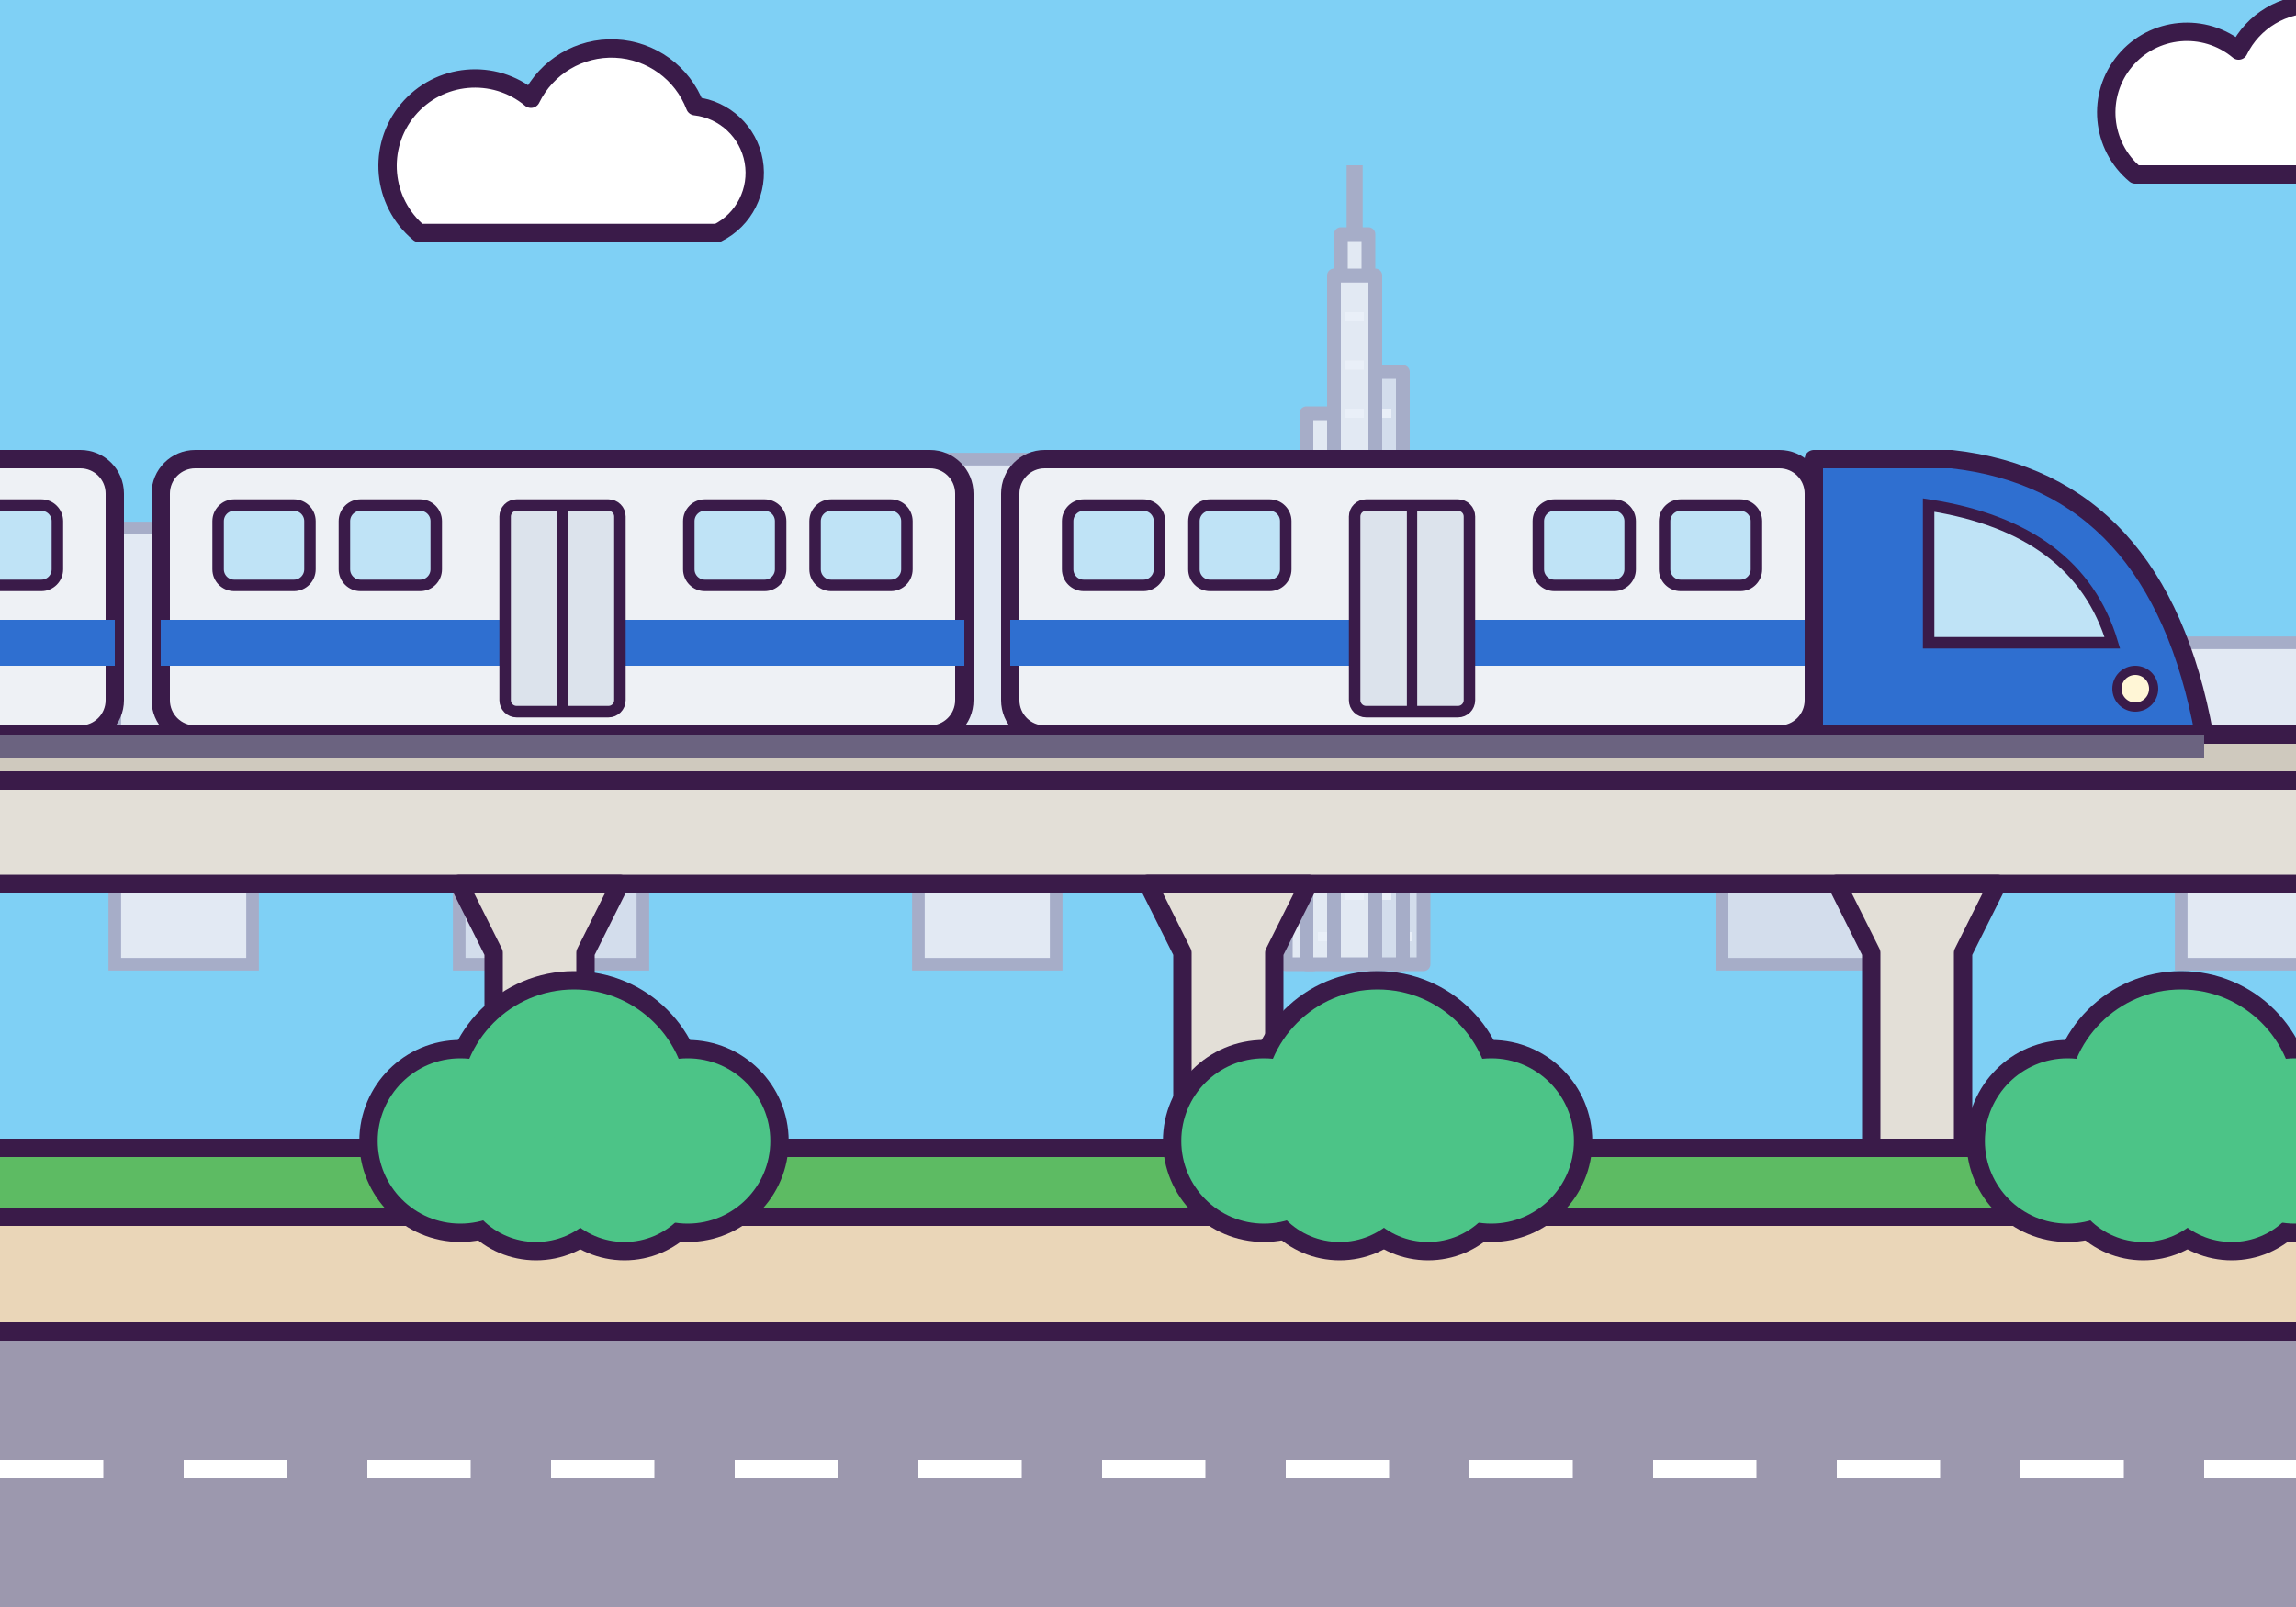
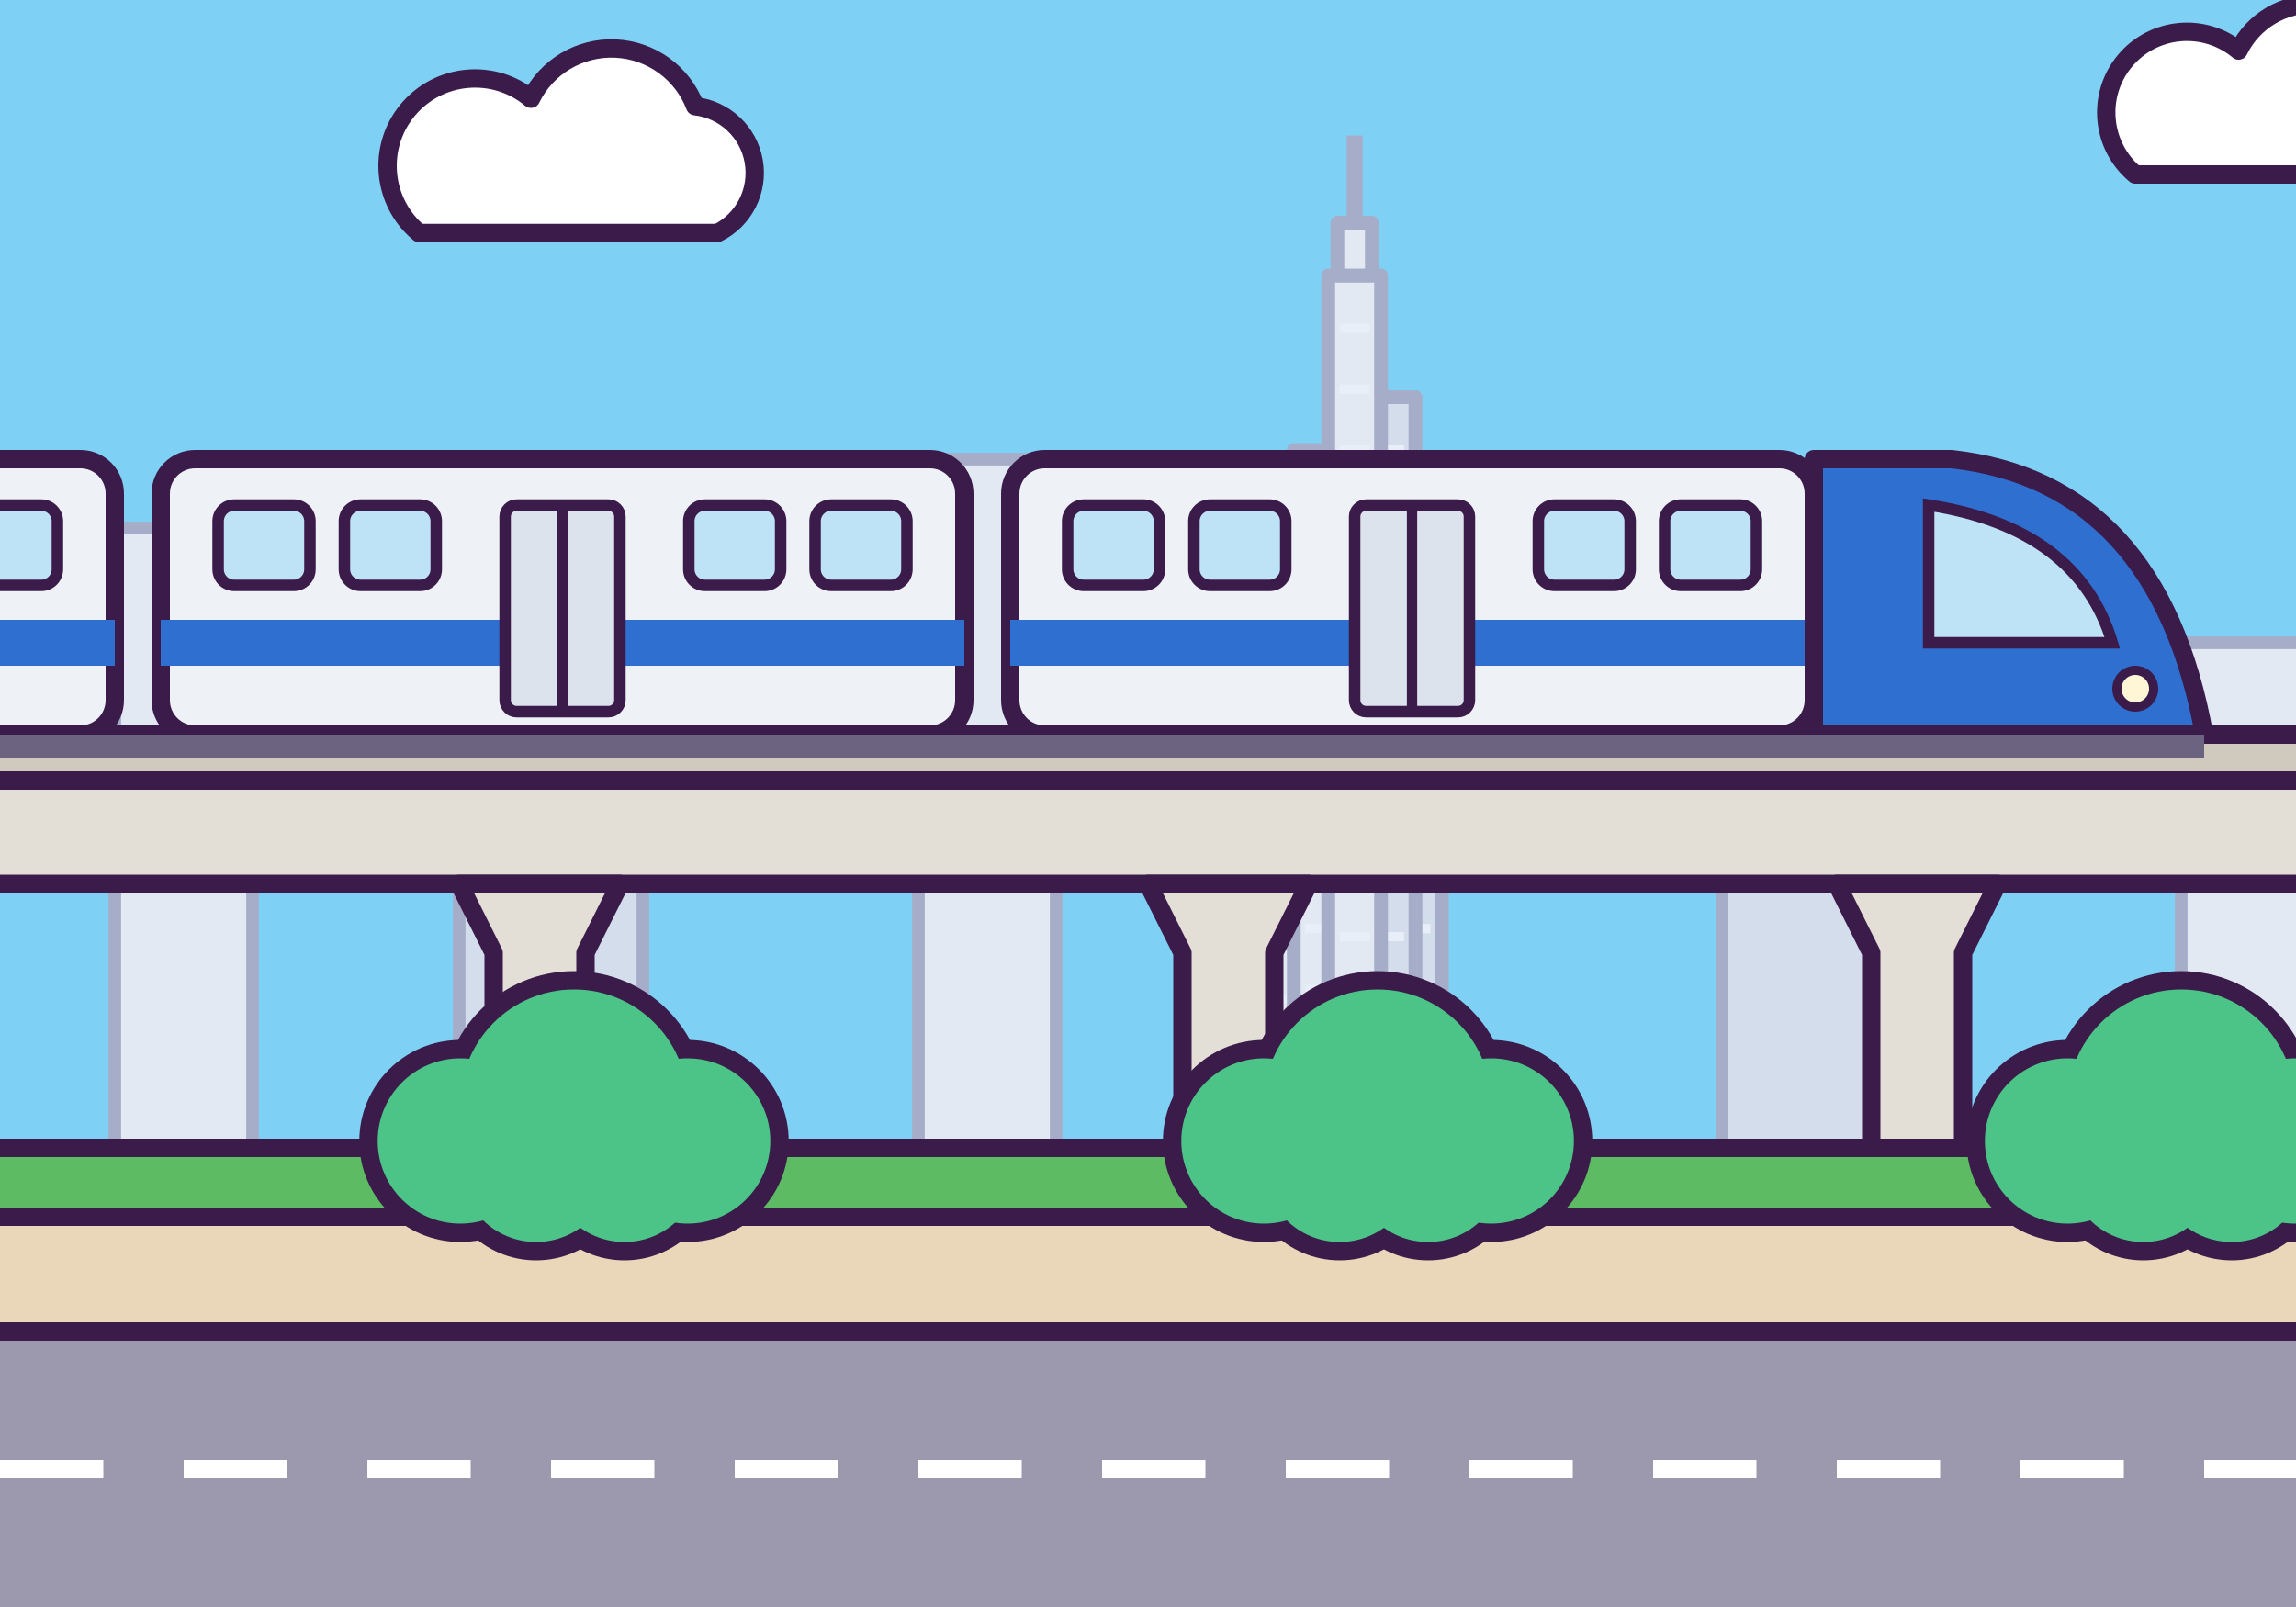
<svg xmlns="http://www.w3.org/2000/svg" viewBox="0 0 200 140" preserveAspectRatio="xMidYMax meet" overflow="visible">
  <rect x="-400" y="-300" width="1000" height="600" fill="#7FD0F5" />
  <g class="tp tp-cloud">
    <path transform="translate(30 6) scale(0.65)" d="M10 22 h40 a9 9 0 0 0 -3 -17 a12 12 0 0 0 -22 -1 a8 8 0 0 0 -15 18z" fill="#fff" stroke="#3A1B49" stroke-width="2.46" stroke-linejoin="round" />
  </g>
  <g class="tp tp-cloud">
    <path transform="translate(180 2) scale(0.6)" d="M10 22 h40 a9 9 0 0 0 -3 -17 a12 12 0 0 0 -22 -1 a8 8 0 0 0 -15 18z" fill="#fff" stroke="#3A1B49" stroke-width="2.67" stroke-linejoin="round" />
  </g>
  <g class="tp tp-cloud">
    <path transform="translate(-110 10) scale(0.7)" d="M10 22 h40 a9 9 0 0 0 -3 -17 a12 12 0 0 0 -22 -1 a8 8 0 0 0 -15 18z" fill="#fff" stroke="#3A1B49" stroke-width="2.29" stroke-linejoin="round" />
  </g>
-   <rect x="-160" y="44" width="14" height="40" fill="#D3DDEC" stroke="#A6ADC8" stroke-width="1.1" />
-   <rect x="-130" y="54" width="12" height="30" fill="#E2E9F3" stroke="#A6ADC8" stroke-width="1.1" />
-   <rect x="-100" y="38" width="16" height="46" fill="#D3DDEC" stroke="#A6ADC8" stroke-width="1.1" />
-   <rect x="-60" y="50" width="12" height="34" fill="#E2E9F3" stroke="#A6ADC8" stroke-width="1.1" />
-   <rect x="-30" y="58" width="14" height="26" fill="#D3DDEC" stroke="#A6ADC8" stroke-width="1.1" />
-   <rect x="10" y="46" width="12" height="38" fill="#E2E9F3" stroke="#A6ADC8" stroke-width="1.1" />
-   <rect x="40" y="54" width="16" height="30" fill="#D3DDEC" stroke="#A6ADC8" stroke-width="1.1" />
-   <rect x="80" y="40" width="12" height="44" fill="#E2E9F3" stroke="#A6ADC8" stroke-width="1.1" />
-   <rect x="150" y="50" width="14" height="34" fill="#D3DDEC" stroke="#A6ADC8" stroke-width="1.1" />
-   <rect x="190" y="56" width="12" height="28" fill="#E2E9F3" stroke="#A6ADC8" stroke-width="1.1" />
-   <rect x="230" y="44" width="16" height="40" fill="#D3DDEC" stroke="#A6ADC8" stroke-width="1.1" />
-   <rect x="270" y="54" width="12" height="30" fill="#E2E9F3" stroke="#A6ADC8" stroke-width="1.1" />
-   <rect x="112" y="49.2" width="2.4" height="34.8" fill="#E2E9F3" stroke="#A6ADC8" stroke-width="1.2" stroke-linejoin="round" />
-   <path d="M113 52.8 h0.4" stroke="#E9EFF8" stroke-width=".8" />
-   <path d="M113 57 h0.4" stroke="#E9EFF8" stroke-width=".8" />
-   <path d="M113 61.2 h0.4" stroke="#E9EFF8" stroke-width=".8" />
-   <path d="M113 65.4 h0.4" stroke="#E9EFF8" stroke-width=".8" />
-   <path d="M113 69.6 h0.4" stroke="#E9EFF8" stroke-width=".8" />
-   <path d="M113 73.8 h0.4" stroke="#E9EFF8" stroke-width=".8" />
-   <path d="M113 78 h0.4" stroke="#E9EFF8" stroke-width=".8" />
-   <rect x="121.6" y="44.4" width="2.4" height="39.6" fill="#D3DDEC" stroke="#A6ADC8" stroke-width="1.2" stroke-linejoin="round" />
-   <path d="M122.6 48 h0.4" stroke="#E9EFF8" stroke-width=".8" />
-   <path d="M122.6 52.2 h0.4" stroke="#E9EFF8" stroke-width=".8" />
-   <path d="M122.6 56.4 h0.4" stroke="#E9EFF8" stroke-width=".8" />
-   <path d="M122.6 60.6 h0.4" stroke="#E9EFF8" stroke-width=".8" />
-   <path d="M122.6 64.8 h0.4" stroke="#E9EFF8" stroke-width=".8" />
-   <path d="M122.6 69 h0.4" stroke="#E9EFF8" stroke-width=".8" />
-   <path d="M122.6 73.2 h0.4" stroke="#E9EFF8" stroke-width=".8" />
-   <path d="M122.6 77.4 h0.4" stroke="#E9EFF8" stroke-width=".8" />
-   <path d="M122.6 81.6 h0.4" stroke="#E9EFF8" stroke-width=".8" />
-   <rect x="113.8" y="36" width="3" height="48" fill="#E2E9F3" stroke="#A6ADC8" stroke-width="1.2" stroke-linejoin="round" />
-   <path d="M114.8 39.6 h1" stroke="#E9EFF8" stroke-width=".8" />
-   <path d="M114.8 43.8 h1" stroke="#E9EFF8" stroke-width=".8" />
-   <path d="M114.8 48 h1" stroke="#E9EFF8" stroke-width=".8" />
-   <path d="M114.8 52.2 h1" stroke="#E9EFF8" stroke-width=".8" />
-   <path d="M114.8 56.4 h1" stroke="#E9EFF8" stroke-width=".8" />
-   <path d="M114.8 60.6 h1" stroke="#E9EFF8" stroke-width=".8" />
-   <path d="M114.8 64.8 h1" stroke="#E9EFF8" stroke-width=".8" />
-   <path d="M114.8 69 h1" stroke="#E9EFF8" stroke-width=".8" />
-   <path d="M114.8 73.2 h1" stroke="#E9EFF8" stroke-width=".8" />
-   <path d="M114.8 77.4 h1" stroke="#E9EFF8" stroke-width=".8" />
-   <path d="M114.8 81.6 h1" stroke="#E9EFF8" stroke-width=".8" />
-   <rect x="119.2" y="32.4" width="3" height="51.6" fill="#D3DDEC" stroke="#A6ADC8" stroke-width="1.2" stroke-linejoin="round" />
-   <path d="M120.2 36 h1" stroke="#E9EFF8" stroke-width=".8" />
-   <path d="M120.2 40.2 h1" stroke="#E9EFF8" stroke-width=".8" />
-   <path d="M120.2 44.4 h1" stroke="#E9EFF8" stroke-width=".8" />
-   <path d="M120.2 48.6 h1" stroke="#E9EFF8" stroke-width=".8" />
-   <path d="M120.2 52.8 h1" stroke="#E9EFF8" stroke-width=".8" />
-   <path d="M120.2 57 h1" stroke="#E9EFF8" stroke-width=".8" />
-   <path d="M120.2 61.2 h1" stroke="#E9EFF8" stroke-width=".8" />
-   <path d="M120.2 65.4 h1" stroke="#E9EFF8" stroke-width=".8" />
-   <path d="M120.2 69.6 h1" stroke="#E9EFF8" stroke-width=".8" />
-   <path d="M120.2 73.8 h1" stroke="#E9EFF8" stroke-width=".8" />
-   <path d="M120.2 78 h1" stroke="#E9EFF8" stroke-width=".8" />
-   <rect x="116.2" y="24" width="3.6" height="60" fill="#E2E9F3" stroke="#A6ADC8" stroke-width="1.2" stroke-linejoin="round" />
-   <path d="M117.2 27.6 h1.6" stroke="#E9EFF8" stroke-width=".8" />
-   <path d="M117.2 31.8 h1.6" stroke="#E9EFF8" stroke-width=".8" />
-   <path d="M117.2 36 h1.6" stroke="#E9EFF8" stroke-width=".8" />
-   <path d="M117.2 40.2 h1.6" stroke="#E9EFF8" stroke-width=".8" />
-   <path d="M117.2 44.4 h1.6" stroke="#E9EFF8" stroke-width=".8" />
-   <path d="M117.2 48.6 h1.6" stroke="#E9EFF8" stroke-width=".8" />
-   <path d="M117.2 52.8 h1.6" stroke="#E9EFF8" stroke-width=".8" />
-   <path d="M117.2 57 h1.6" stroke="#E9EFF8" stroke-width=".8" />
-   <path d="M117.2 61.2 h1.6" stroke="#E9EFF8" stroke-width=".8" />
-   <path d="M117.2 65.4 h1.6" stroke="#E9EFF8" stroke-width=".8" />
-   <path d="M117.2 69.6 h1.6" stroke="#E9EFF8" stroke-width=".8" />
-   <path d="M117.2 73.8 h1.6" stroke="#E9EFF8" stroke-width=".8" />
-   <path d="M117.2 78 h1.6" stroke="#E9EFF8" stroke-width=".8" />
-   <rect x="116.8" y="20.4" width="2.4" height="3.6" fill="#E2E9F3" stroke="#A6ADC8" stroke-width="1.2" stroke-linejoin="round" />
-   <path d="M118 20.4 V14.4" stroke="#A6ADC8" stroke-width="1.4" stroke-linejoin="round" />
+   <rect x="-160" y="44" width="14" height="56" fill="#D3DDEC" stroke="#A6ADC8" stroke-width="1.1" />
+   <rect x="-130" y="54" width="12" height="46" fill="#E2E9F3" stroke="#A6ADC8" stroke-width="1.1" />
+   <rect x="-100" y="38" width="16" height="62" fill="#D3DDEC" stroke="#A6ADC8" stroke-width="1.1" />
+   <rect x="-60" y="50" width="12" height="50" fill="#E2E9F3" stroke="#A6ADC8" stroke-width="1.1" />
+   <rect x="-30" y="58" width="14" height="42" fill="#D3DDEC" stroke="#A6ADC8" stroke-width="1.1" />
+   <rect x="10" y="46" width="12" height="54" fill="#E2E9F3" stroke="#A6ADC8" stroke-width="1.1" />
+   <rect x="40" y="54" width="16" height="46" fill="#D3DDEC" stroke="#A6ADC8" stroke-width="1.1" />
+   <rect x="80" y="40" width="12" height="60" fill="#E2E9F3" stroke="#A6ADC8" stroke-width="1.1" />
+   <rect x="150" y="50" width="14" height="50" fill="#D3DDEC" stroke="#A6ADC8" stroke-width="1.1" />
+   <rect x="190" y="56" width="12" height="44" fill="#E2E9F3" stroke="#A6ADC8" stroke-width="1.1" />
+   <rect x="230" y="44" width="16" height="56" fill="#D3DDEC" stroke="#A6ADC8" stroke-width="1.1" />
+   <rect x="270" y="54" width="12" height="46" fill="#E2E9F3" stroke="#A6ADC8" stroke-width="1.1" />
+   <rect x="110.4" y="55.9" width="3" height="44.1" fill="#E2E9F3" stroke="#A6ADC8" stroke-width="1.2" stroke-linejoin="round" />
+   <path d="M111.4 60.5 h1" stroke="#E9EFF8" stroke-width=".8" />
+   <path d="M111.4 65.8 h1" stroke="#E9EFF8" stroke-width=".8" />
+   <path d="M111.4 71.1 h1" stroke="#E9EFF8" stroke-width=".8" />
+   <path d="M111.4 76.4 h1" stroke="#E9EFF8" stroke-width=".8" />
+   <path d="M111.4 81.7 h1" stroke="#E9EFF8" stroke-width=".8" />
+   <path d="M111.4 87 h1" stroke="#E9EFF8" stroke-width=".8" />
+   <path d="M111.4 92.3 h1" stroke="#E9EFF8" stroke-width=".8" />
+   <path d="M111.4 97.6 h1" stroke="#E9EFF8" stroke-width=".8" />
+   <rect x="122.6" y="49.8" width="3" height="50.2" fill="#D3DDEC" stroke="#A6ADC8" stroke-width="1.2" stroke-linejoin="round" />
+   <path d="M123.6 54.4 h1" stroke="#E9EFF8" stroke-width=".8" />
+   <path d="M123.6 59.7 h1" stroke="#E9EFF8" stroke-width=".8" />
+   <path d="M123.6 65 h1" stroke="#E9EFF8" stroke-width=".8" />
+   <path d="M123.6 70.3 h1" stroke="#E9EFF8" stroke-width=".8" />
+   <path d="M123.6 75.6 h1" stroke="#E9EFF8" stroke-width=".8" />
+   <path d="M123.6 80.9 h1" stroke="#E9EFF8" stroke-width=".8" />
+   <path d="M123.6 86.2 h1" stroke="#E9EFF8" stroke-width=".8" />
+   <path d="M123.6 91.5 h1" stroke="#E9EFF8" stroke-width=".8" />
+   <path d="M123.6 96.8 h1" stroke="#E9EFF8" stroke-width=".8" />
+   <rect x="112.7" y="39.2" width="3.8" height="60.8" fill="#E2E9F3" stroke="#A6ADC8" stroke-width="1.2" stroke-linejoin="round" />
+   <path d="M113.7 43.8 h1.8" stroke="#E9EFF8" stroke-width=".8" />
+   <path d="M113.7 49.1 h1.8" stroke="#E9EFF8" stroke-width=".8" />
+   <path d="M113.7 54.4 h1.8" stroke="#E9EFF8" stroke-width=".8" />
+   <path d="M113.7 59.7 h1.8" stroke="#E9EFF8" stroke-width=".8" />
+   <path d="M113.7 65 h1.8" stroke="#E9EFF8" stroke-width=".8" />
+   <path d="M113.7 70.3 h1.8" stroke="#E9EFF8" stroke-width=".8" />
+   <path d="M113.7 75.6 h1.8" stroke="#E9EFF8" stroke-width=".8" />
+   <path d="M113.7 80.9 h1.8" stroke="#E9EFF8" stroke-width=".8" />
+   <path d="M113.7 86.2 h1.8" stroke="#E9EFF8" stroke-width=".8" />
+   <path d="M113.7 91.5 h1.8" stroke="#E9EFF8" stroke-width=".8" />
+   <path d="M113.7 96.8 h1.8" stroke="#E9EFF8" stroke-width=".8" />
+   <rect x="119.5" y="34.6" width="3.8" height="65.4" fill="#D3DDEC" stroke="#A6ADC8" stroke-width="1.2" stroke-linejoin="round" />
+   <path d="M120.5 39.2 h1.8" stroke="#E9EFF8" stroke-width=".8" />
+   <path d="M120.5 44.5 h1.8" stroke="#E9EFF8" stroke-width=".8" />
+   <path d="M120.5 49.8 h1.8" stroke="#E9EFF8" stroke-width=".8" />
+   <path d="M120.5 55.1 h1.8" stroke="#E9EFF8" stroke-width=".8" />
+   <path d="M120.5 60.4 h1.8" stroke="#E9EFF8" stroke-width=".8" />
+   <path d="M120.5 65.7 h1.8" stroke="#E9EFF8" stroke-width=".8" />
+   <path d="M120.5 71 h1.8" stroke="#E9EFF8" stroke-width=".8" />
+   <path d="M120.5 76.3 h1.8" stroke="#E9EFF8" stroke-width=".8" />
+   <path d="M120.5 81.6 h1.8" stroke="#E9EFF8" stroke-width=".8" />
+   <path d="M120.5 86.9 h1.8" stroke="#E9EFF8" stroke-width=".8" />
+   <path d="M120.5 92.2 h1.8" stroke="#E9EFF8" stroke-width=".8" />
+   <path d="M120.5 97.5 h1.8" stroke="#E9EFF8" stroke-width=".8" />
+   <rect x="115.7" y="24" width="4.6" height="76" fill="#E2E9F3" stroke="#A6ADC8" stroke-width="1.2" stroke-linejoin="round" />
+   <path d="M116.7 28.6 h2.6" stroke="#E9EFF8" stroke-width=".8" />
+   <path d="M116.7 33.9 h2.6" stroke="#E9EFF8" stroke-width=".8" />
+   <path d="M116.7 39.2 h2.6" stroke="#E9EFF8" stroke-width=".8" />
+   <path d="M116.7 44.5 h2.6" stroke="#E9EFF8" stroke-width=".8" />
+   <path d="M116.7 49.8 h2.6" stroke="#E9EFF8" stroke-width=".8" />
+   <path d="M116.7 55.1 h2.6" stroke="#E9EFF8" stroke-width=".8" />
+   <path d="M116.7 60.4 h2.6" stroke="#E9EFF8" stroke-width=".8" />
+   <path d="M116.7 65.7 h2.6" stroke="#E9EFF8" stroke-width=".8" />
+   <path d="M116.7 71 h2.6" stroke="#E9EFF8" stroke-width=".8" />
+   <path d="M116.7 76.3 h2.6" stroke="#E9EFF8" stroke-width=".8" />
+   <path d="M116.7 81.6 h2.6" stroke="#E9EFF8" stroke-width=".8" />
+   <path d="M116.7 86.9 h2.6" stroke="#E9EFF8" stroke-width=".8" />
+   <path d="M116.7 92.2 h2.6" stroke="#E9EFF8" stroke-width=".8" />
+   <path d="M116.7 97.5 h2.6" stroke="#E9EFF8" stroke-width=".8" />
+   <rect x="116.5" y="19.4" width="3" height="4.6" fill="#E2E9F3" stroke="#A6ADC8" stroke-width="1.2" stroke-linejoin="round" />
+   <path d="M118 19.4 V11.8" stroke="#A6ADC8" stroke-width="1.4" stroke-linejoin="round" />
  <rect x="-400" y="68" width="1000" height="9" fill="#E3DFD7" stroke="#3A1B49" stroke-width="1.6" stroke-linejoin="round" stroke-linecap="round" />
  <rect x="-400" y="64" width="1000" height="4" fill="#CFC9BE" stroke="#3A1B49" stroke-width="1.6" stroke-linejoin="round" stroke-linecap="round" />
  <path d="M-380 77 h14 l-3 6 v21 h-8 v-21z" fill="#E3DFD7" stroke="#3A1B49" stroke-width="1.6" stroke-linejoin="round" stroke-linecap="round" />
  <path d="M-320 77 h14 l-3 6 v21 h-8 v-21z" fill="#E3DFD7" stroke="#3A1B49" stroke-width="1.6" stroke-linejoin="round" stroke-linecap="round" />
  <path d="M-260 77 h14 l-3 6 v21 h-8 v-21z" fill="#E3DFD7" stroke="#3A1B49" stroke-width="1.6" stroke-linejoin="round" stroke-linecap="round" />
  <path d="M-200 77 h14 l-3 6 v21 h-8 v-21z" fill="#E3DFD7" stroke="#3A1B49" stroke-width="1.6" stroke-linejoin="round" stroke-linecap="round" />
  <path d="M-140 77 h14 l-3 6 v21 h-8 v-21z" fill="#E3DFD7" stroke="#3A1B49" stroke-width="1.6" stroke-linejoin="round" stroke-linecap="round" />
  <path d="M-80 77 h14 l-3 6 v21 h-8 v-21z" fill="#E3DFD7" stroke="#3A1B49" stroke-width="1.6" stroke-linejoin="round" stroke-linecap="round" />
  <path d="M-20 77 h14 l-3 6 v21 h-8 v-21z" fill="#E3DFD7" stroke="#3A1B49" stroke-width="1.6" stroke-linejoin="round" stroke-linecap="round" />
  <path d="M40 77 h14 l-3 6 v21 h-8 v-21z" fill="#E3DFD7" stroke="#3A1B49" stroke-width="1.6" stroke-linejoin="round" stroke-linecap="round" />
  <path d="M100 77 h14 l-3 6 v21 h-8 v-21z" fill="#E3DFD7" stroke="#3A1B49" stroke-width="1.6" stroke-linejoin="round" stroke-linecap="round" />
  <path d="M160 77 h14 l-3 6 v21 h-8 v-21z" fill="#E3DFD7" stroke="#3A1B49" stroke-width="1.6" stroke-linejoin="round" stroke-linecap="round" />
  <path d="M220 77 h14 l-3 6 v21 h-8 v-21z" fill="#E3DFD7" stroke="#3A1B49" stroke-width="1.6" stroke-linejoin="round" stroke-linecap="round" />
  <path d="M280 77 h14 l-3 6 v21 h-8 v-21z" fill="#E3DFD7" stroke="#3A1B49" stroke-width="1.6" stroke-linejoin="round" stroke-linecap="round" />
  <path d="M340 77 h14 l-3 6 v21 h-8 v-21z" fill="#E3DFD7" stroke="#3A1B49" stroke-width="1.6" stroke-linejoin="round" stroke-linecap="round" />
  <path d="M400 77 h14 l-3 6 v21 h-8 v-21z" fill="#E3DFD7" stroke="#3A1B49" stroke-width="1.6" stroke-linejoin="round" stroke-linecap="round" />
  <path d="M460 77 h14 l-3 6 v21 h-8 v-21z" fill="#E3DFD7" stroke="#3A1B49" stroke-width="1.6" stroke-linejoin="round" stroke-linecap="round" />
  <path d="M520 77 h14 l-3 6 v21 h-8 v-21z" fill="#E3DFD7" stroke="#3A1B49" stroke-width="1.6" stroke-linejoin="round" stroke-linecap="round" />
  <path d="M580 77 h14 l-3 6 v21 h-8 v-21z" fill="#E3DFD7" stroke="#3A1B49" stroke-width="1.6" stroke-linejoin="round" stroke-linecap="round" />
  <rect x="-60" y="40" width="70" height="24" rx="3" fill="#EEF1F5" stroke="#3A1B49" stroke-width="1.6" stroke-linejoin="round" stroke-linecap="round" />
  <rect x="-60" y="54" width="70" height="4" fill="#2F6FD0" />
  <rect x="-55" y="44" width="8" height="7" rx="1.4" fill="#BFE3F6" stroke="#3A1B49" stroke-width="1" />
  <rect x="-44" y="44" width="8" height="7" rx="1.4" fill="#BFE3F6" stroke="#3A1B49" stroke-width="1" />
  <rect x="-14" y="44" width="8" height="7" rx="1.4" fill="#BFE3F6" stroke="#3A1B49" stroke-width="1" />
  <rect x="-3" y="44" width="8" height="7" rx="1.4" fill="#BFE3F6" stroke="#3A1B49" stroke-width="1" />
  <rect x="-30" y="44" width="10" height="18" rx="1" fill="#DCE3EC" stroke="#3A1B49" stroke-width="1" />
  <path d="M-25 44 V62" stroke="#3A1B49" stroke-width=".9" />
  <rect x="14" y="40" width="70" height="24" rx="3" fill="#EEF1F5" stroke="#3A1B49" stroke-width="1.6" stroke-linejoin="round" stroke-linecap="round" />
  <rect x="14" y="54" width="70" height="4" fill="#2F6FD0" />
  <rect x="19" y="44" width="8" height="7" rx="1.4" fill="#BFE3F6" stroke="#3A1B49" stroke-width="1" />
  <rect x="30" y="44" width="8" height="7" rx="1.4" fill="#BFE3F6" stroke="#3A1B49" stroke-width="1" />
  <rect x="60" y="44" width="8" height="7" rx="1.4" fill="#BFE3F6" stroke="#3A1B49" stroke-width="1" />
  <rect x="71" y="44" width="8" height="7" rx="1.4" fill="#BFE3F6" stroke="#3A1B49" stroke-width="1" />
  <rect x="44" y="44" width="10" height="18" rx="1" fill="#DCE3EC" stroke="#3A1B49" stroke-width="1" />
  <path d="M49 44 V62" stroke="#3A1B49" stroke-width=".9" />
  <rect x="88" y="40" width="70" height="24" rx="3" fill="#EEF1F5" stroke="#3A1B49" stroke-width="1.6" stroke-linejoin="round" stroke-linecap="round" />
  <rect x="88" y="54" width="70" height="4" fill="#2F6FD0" />
  <rect x="93" y="44" width="8" height="7" rx="1.4" fill="#BFE3F6" stroke="#3A1B49" stroke-width="1" />
  <rect x="104" y="44" width="8" height="7" rx="1.4" fill="#BFE3F6" stroke="#3A1B49" stroke-width="1" />
  <rect x="134" y="44" width="8" height="7" rx="1.4" fill="#BFE3F6" stroke="#3A1B49" stroke-width="1" />
  <rect x="145" y="44" width="8" height="7" rx="1.4" fill="#BFE3F6" stroke="#3A1B49" stroke-width="1" />
  <rect x="118" y="44" width="10" height="18" rx="1" fill="#DCE3EC" stroke="#3A1B49" stroke-width="1" />
  <path d="M123 44 V62" stroke="#3A1B49" stroke-width=".9" />
  <path d="M158 40 H170 Q188 42 192 64 H158Z" fill="#2F6FD0" stroke="#3A1B49" stroke-width="1.6" stroke-linejoin="round" stroke-linecap="round" />
  <path d="M168 44 Q181 46 184 56 H168Z" fill="#BFE3F6" stroke="#3A1B49" stroke-width="1" />
  <circle cx="186" cy="60" r="1.6" fill="#FFF6D6" stroke="#3A1B49" stroke-width=".8" />
  <rect x="-62" y="64" width="254" height="2" fill="#6B6380" />
  <rect x="-400" y="100" width="1000" height="6" fill="#5DBB63" stroke="#3A1B49" stroke-width="1.6" stroke-linejoin="round" stroke-linecap="round" />
  <rect x="-400" y="106" width="1000" height="10" fill="#EAD6B8" stroke="#3A1B49" stroke-width="1.6" stroke-linejoin="round" stroke-linecap="round" />
  <rect x="-400" y="116" width="1000" height="300" fill="#9C98AE" stroke="#3A1B49" stroke-width="1.6" stroke-linejoin="round" stroke-linecap="round" />
  <path d="M-400 128 H600" stroke="#fff" stroke-width="1.6" stroke-dasharray="9 7" />
  <circle cx="-99.9" cy="99.4" r="7.2" fill="#3A1B49" stroke="#3A1B49" stroke-width="3.2" />
  <circle cx="-90" cy="96.1" r="9.9" fill="#3A1B49" stroke="#3A1B49" stroke-width="3.2" />
  <circle cx="-80.1" cy="99.4" r="7.2" fill="#3A1B49" stroke="#3A1B49" stroke-width="3.2" />
  <circle cx="-93.3" cy="101.6" r="6.6" fill="#3A1B49" stroke="#3A1B49" stroke-width="3.2" />
  <circle cx="-85.6" cy="101.6" r="6.6" fill="#3A1B49" stroke="#3A1B49" stroke-width="3.2" />
  <circle cx="-99.9" cy="99.4" r="7.2" fill="#4CC487" />
  <circle cx="-90" cy="96.1" r="9.9" fill="#4CC487" />
  <circle cx="-80.1" cy="99.4" r="7.2" fill="#4CC487" />
  <circle cx="-93.3" cy="101.6" r="6.6" fill="#4CC487" />
  <circle cx="-85.6" cy="101.6" r="6.6" fill="#4CC487" />
  <circle cx="-29.9" cy="99.4" r="7.2" fill="#3A1B49" stroke="#3A1B49" stroke-width="3.2" />
  <circle cx="-20" cy="96.1" r="9.9" fill="#3A1B49" stroke="#3A1B49" stroke-width="3.2" />
  <circle cx="-10.1" cy="99.4" r="7.2" fill="#3A1B49" stroke="#3A1B49" stroke-width="3.2" />
  <circle cx="-23.3" cy="101.6" r="6.6" fill="#3A1B49" stroke="#3A1B49" stroke-width="3.2" />
  <circle cx="-15.6" cy="101.6" r="6.6" fill="#3A1B49" stroke="#3A1B49" stroke-width="3.2" />
  <circle cx="-29.9" cy="99.4" r="7.2" fill="#4CC487" />
  <circle cx="-20" cy="96.1" r="9.9" fill="#4CC487" />
  <circle cx="-10.1" cy="99.4" r="7.2" fill="#4CC487" />
  <circle cx="-23.3" cy="101.6" r="6.6" fill="#4CC487" />
  <circle cx="-15.6" cy="101.6" r="6.6" fill="#4CC487" />
  <circle cx="40.1" cy="99.4" r="7.2" fill="#3A1B49" stroke="#3A1B49" stroke-width="3.2" />
  <circle cx="50" cy="96.1" r="9.9" fill="#3A1B49" stroke="#3A1B49" stroke-width="3.2" />
  <circle cx="59.9" cy="99.4" r="7.2" fill="#3A1B49" stroke="#3A1B49" stroke-width="3.2" />
  <circle cx="46.7" cy="101.6" r="6.6" fill="#3A1B49" stroke="#3A1B49" stroke-width="3.2" />
  <circle cx="54.4" cy="101.6" r="6.6" fill="#3A1B49" stroke="#3A1B49" stroke-width="3.2" />
  <circle cx="40.1" cy="99.4" r="7.2" fill="#4CC487" />
  <circle cx="50" cy="96.1" r="9.9" fill="#4CC487" />
  <circle cx="59.9" cy="99.4" r="7.2" fill="#4CC487" />
  <circle cx="46.7" cy="101.6" r="6.6" fill="#4CC487" />
  <circle cx="54.4" cy="101.6" r="6.6" fill="#4CC487" />
  <circle cx="110.1" cy="99.4" r="7.2" fill="#3A1B49" stroke="#3A1B49" stroke-width="3.2" />
  <circle cx="120" cy="96.1" r="9.9" fill="#3A1B49" stroke="#3A1B49" stroke-width="3.2" />
  <circle cx="129.9" cy="99.4" r="7.2" fill="#3A1B49" stroke="#3A1B49" stroke-width="3.2" />
  <circle cx="116.7" cy="101.6" r="6.6" fill="#3A1B49" stroke="#3A1B49" stroke-width="3.2" />
  <circle cx="124.4" cy="101.6" r="6.6" fill="#3A1B49" stroke="#3A1B49" stroke-width="3.2" />
  <circle cx="110.1" cy="99.4" r="7.2" fill="#4CC487" />
  <circle cx="120" cy="96.1" r="9.9" fill="#4CC487" />
  <circle cx="129.9" cy="99.4" r="7.2" fill="#4CC487" />
  <circle cx="116.7" cy="101.6" r="6.6" fill="#4CC487" />
  <circle cx="124.4" cy="101.6" r="6.6" fill="#4CC487" />
  <circle cx="180.1" cy="99.4" r="7.2" fill="#3A1B49" stroke="#3A1B49" stroke-width="3.2" />
  <circle cx="190" cy="96.1" r="9.9" fill="#3A1B49" stroke="#3A1B49" stroke-width="3.2" />
  <circle cx="199.9" cy="99.4" r="7.2" fill="#3A1B49" stroke="#3A1B49" stroke-width="3.2" />
  <circle cx="186.7" cy="101.6" r="6.6" fill="#3A1B49" stroke="#3A1B49" stroke-width="3.2" />
  <circle cx="194.4" cy="101.6" r="6.6" fill="#3A1B49" stroke="#3A1B49" stroke-width="3.2" />
  <circle cx="180.1" cy="99.4" r="7.2" fill="#4CC487" />
  <circle cx="190" cy="96.1" r="9.9" fill="#4CC487" />
  <circle cx="199.9" cy="99.4" r="7.2" fill="#4CC487" />
  <circle cx="186.7" cy="101.6" r="6.6" fill="#4CC487" />
  <circle cx="194.4" cy="101.6" r="6.6" fill="#4CC487" />
  <circle cx="250.1" cy="99.4" r="7.2" fill="#3A1B49" stroke="#3A1B49" stroke-width="3.2" />
  <circle cx="260" cy="96.1" r="9.9" fill="#3A1B49" stroke="#3A1B49" stroke-width="3.2" />
  <circle cx="269.9" cy="99.4" r="7.2" fill="#3A1B49" stroke="#3A1B49" stroke-width="3.2" />
  <circle cx="256.7" cy="101.6" r="6.6" fill="#3A1B49" stroke="#3A1B49" stroke-width="3.2" />
  <circle cx="264.4" cy="101.6" r="6.6" fill="#3A1B49" stroke="#3A1B49" stroke-width="3.2" />
  <circle cx="250.1" cy="99.4" r="7.2" fill="#4CC487" />
  <circle cx="260" cy="96.1" r="9.9" fill="#4CC487" />
  <circle cx="269.9" cy="99.4" r="7.2" fill="#4CC487" />
  <circle cx="256.7" cy="101.6" r="6.6" fill="#4CC487" />
  <circle cx="264.4" cy="101.6" r="6.6" fill="#4CC487" />
</svg>
